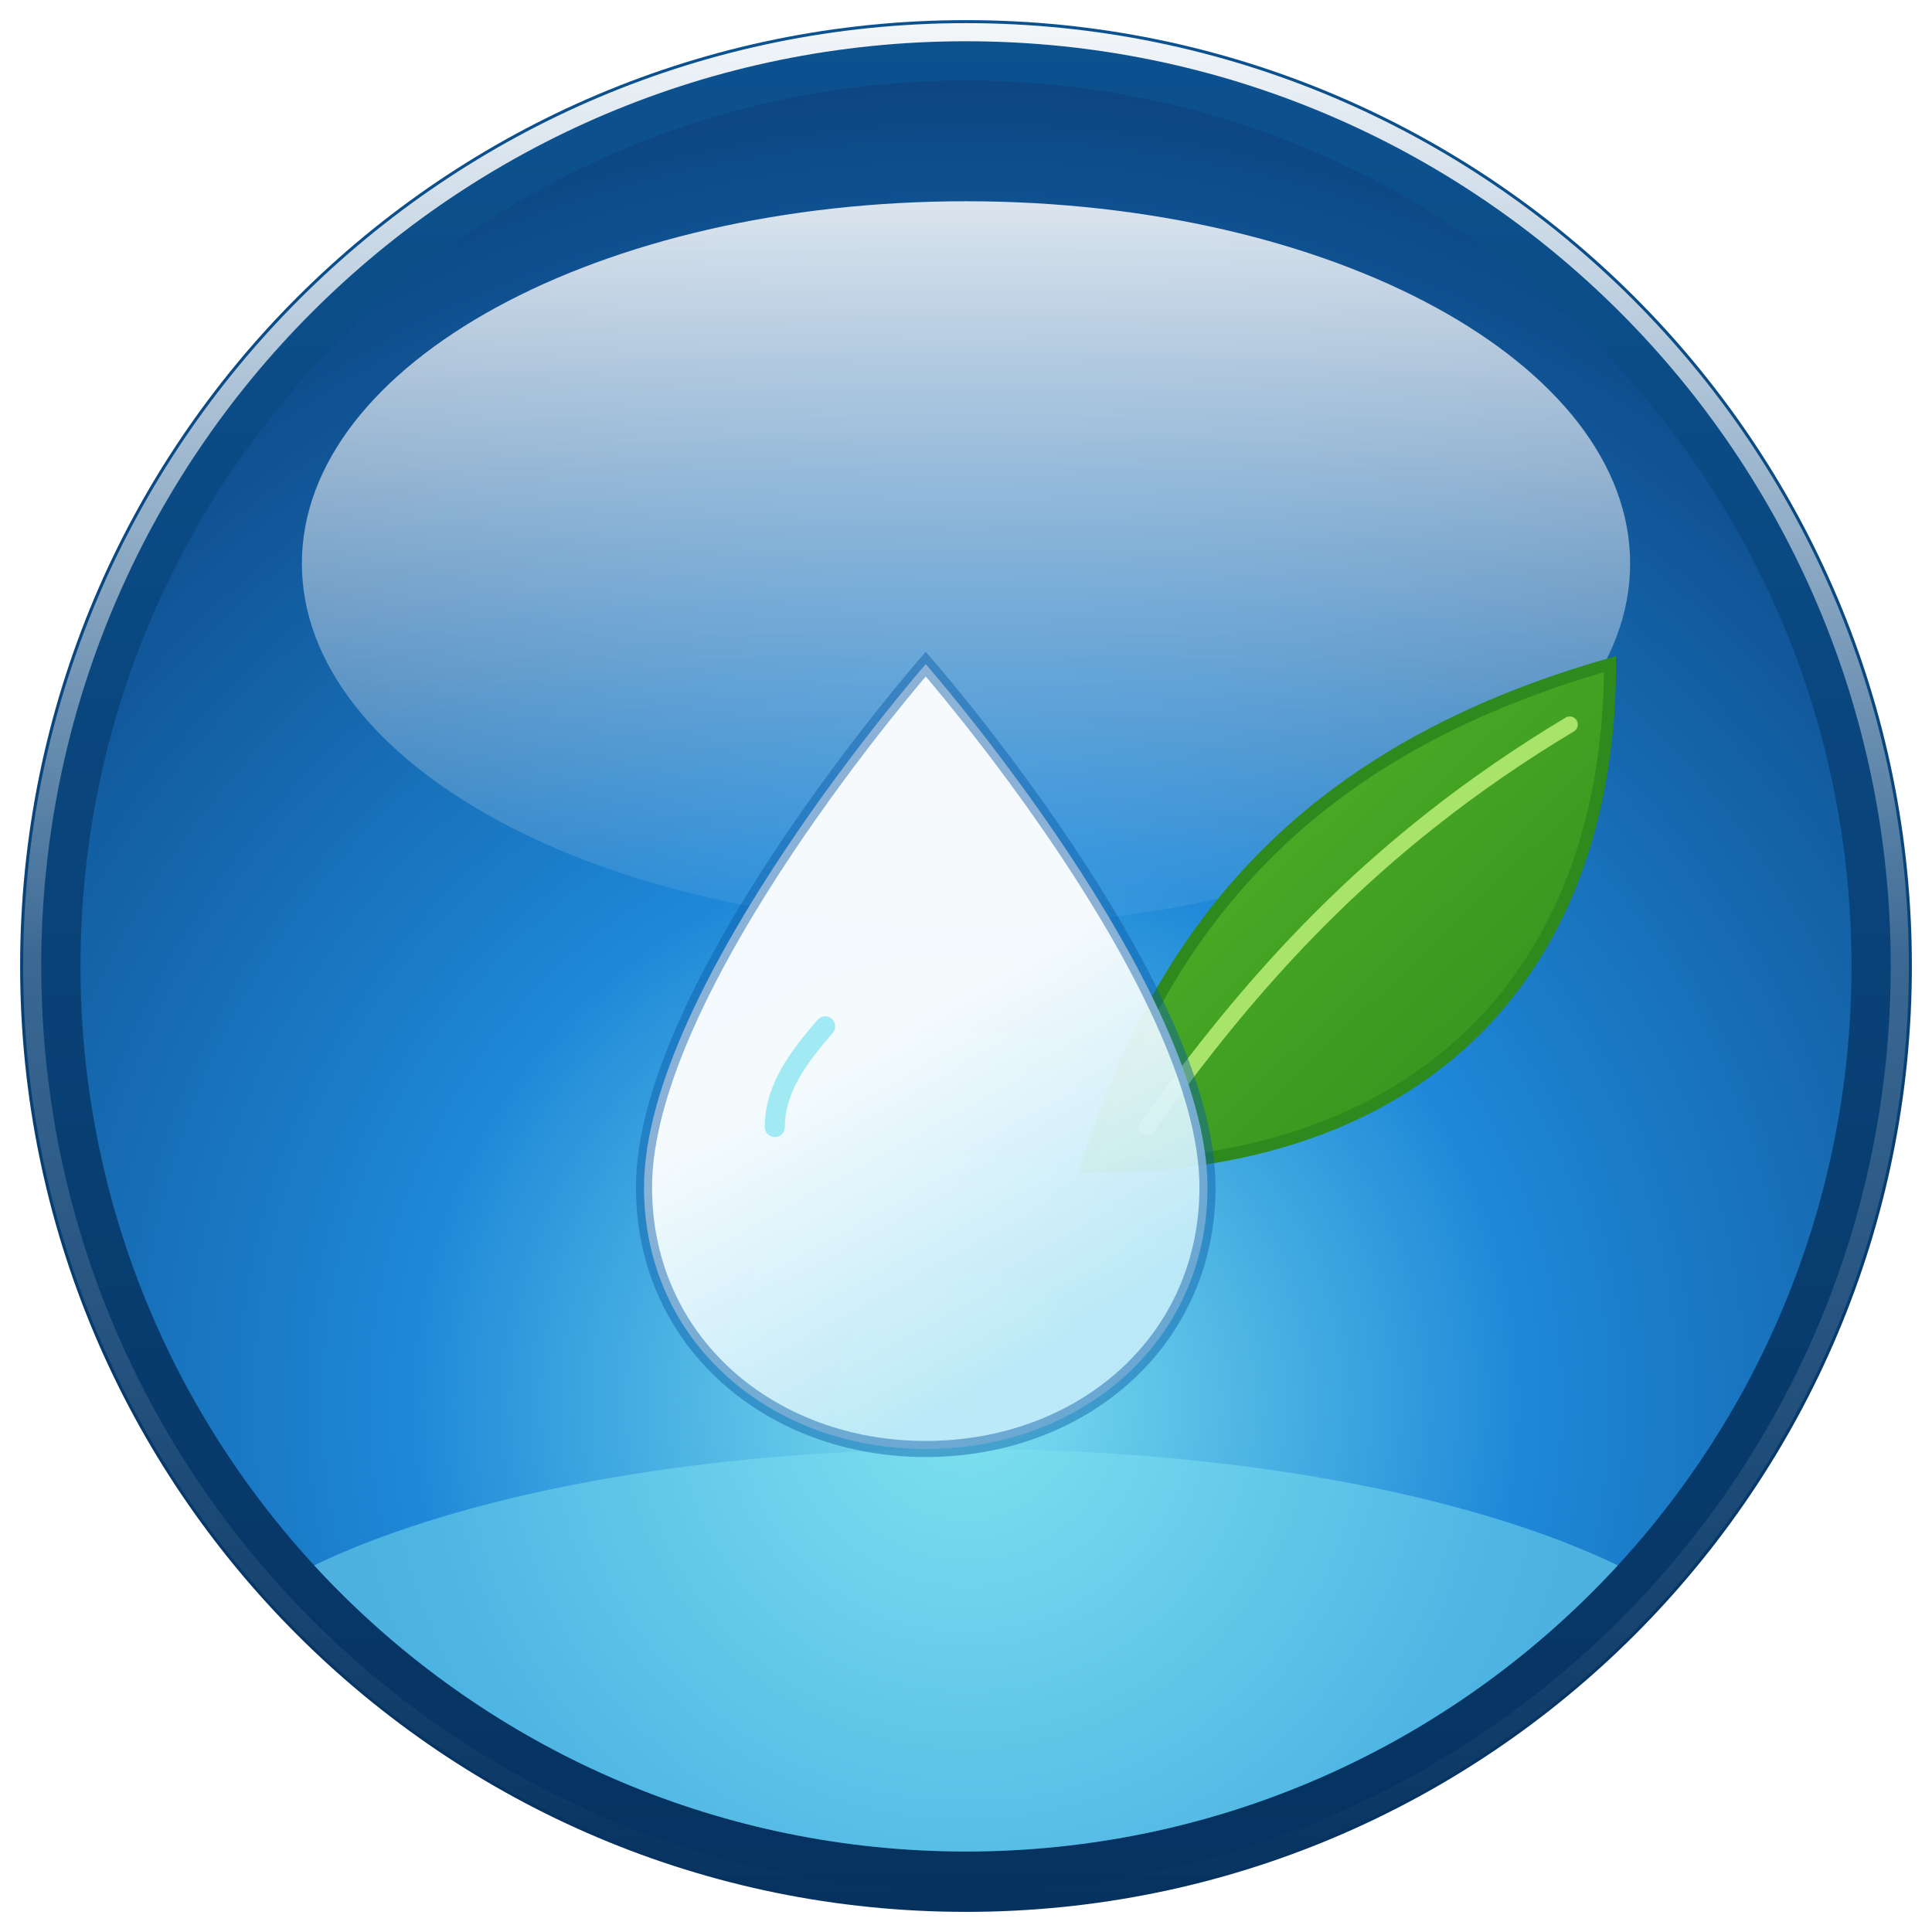
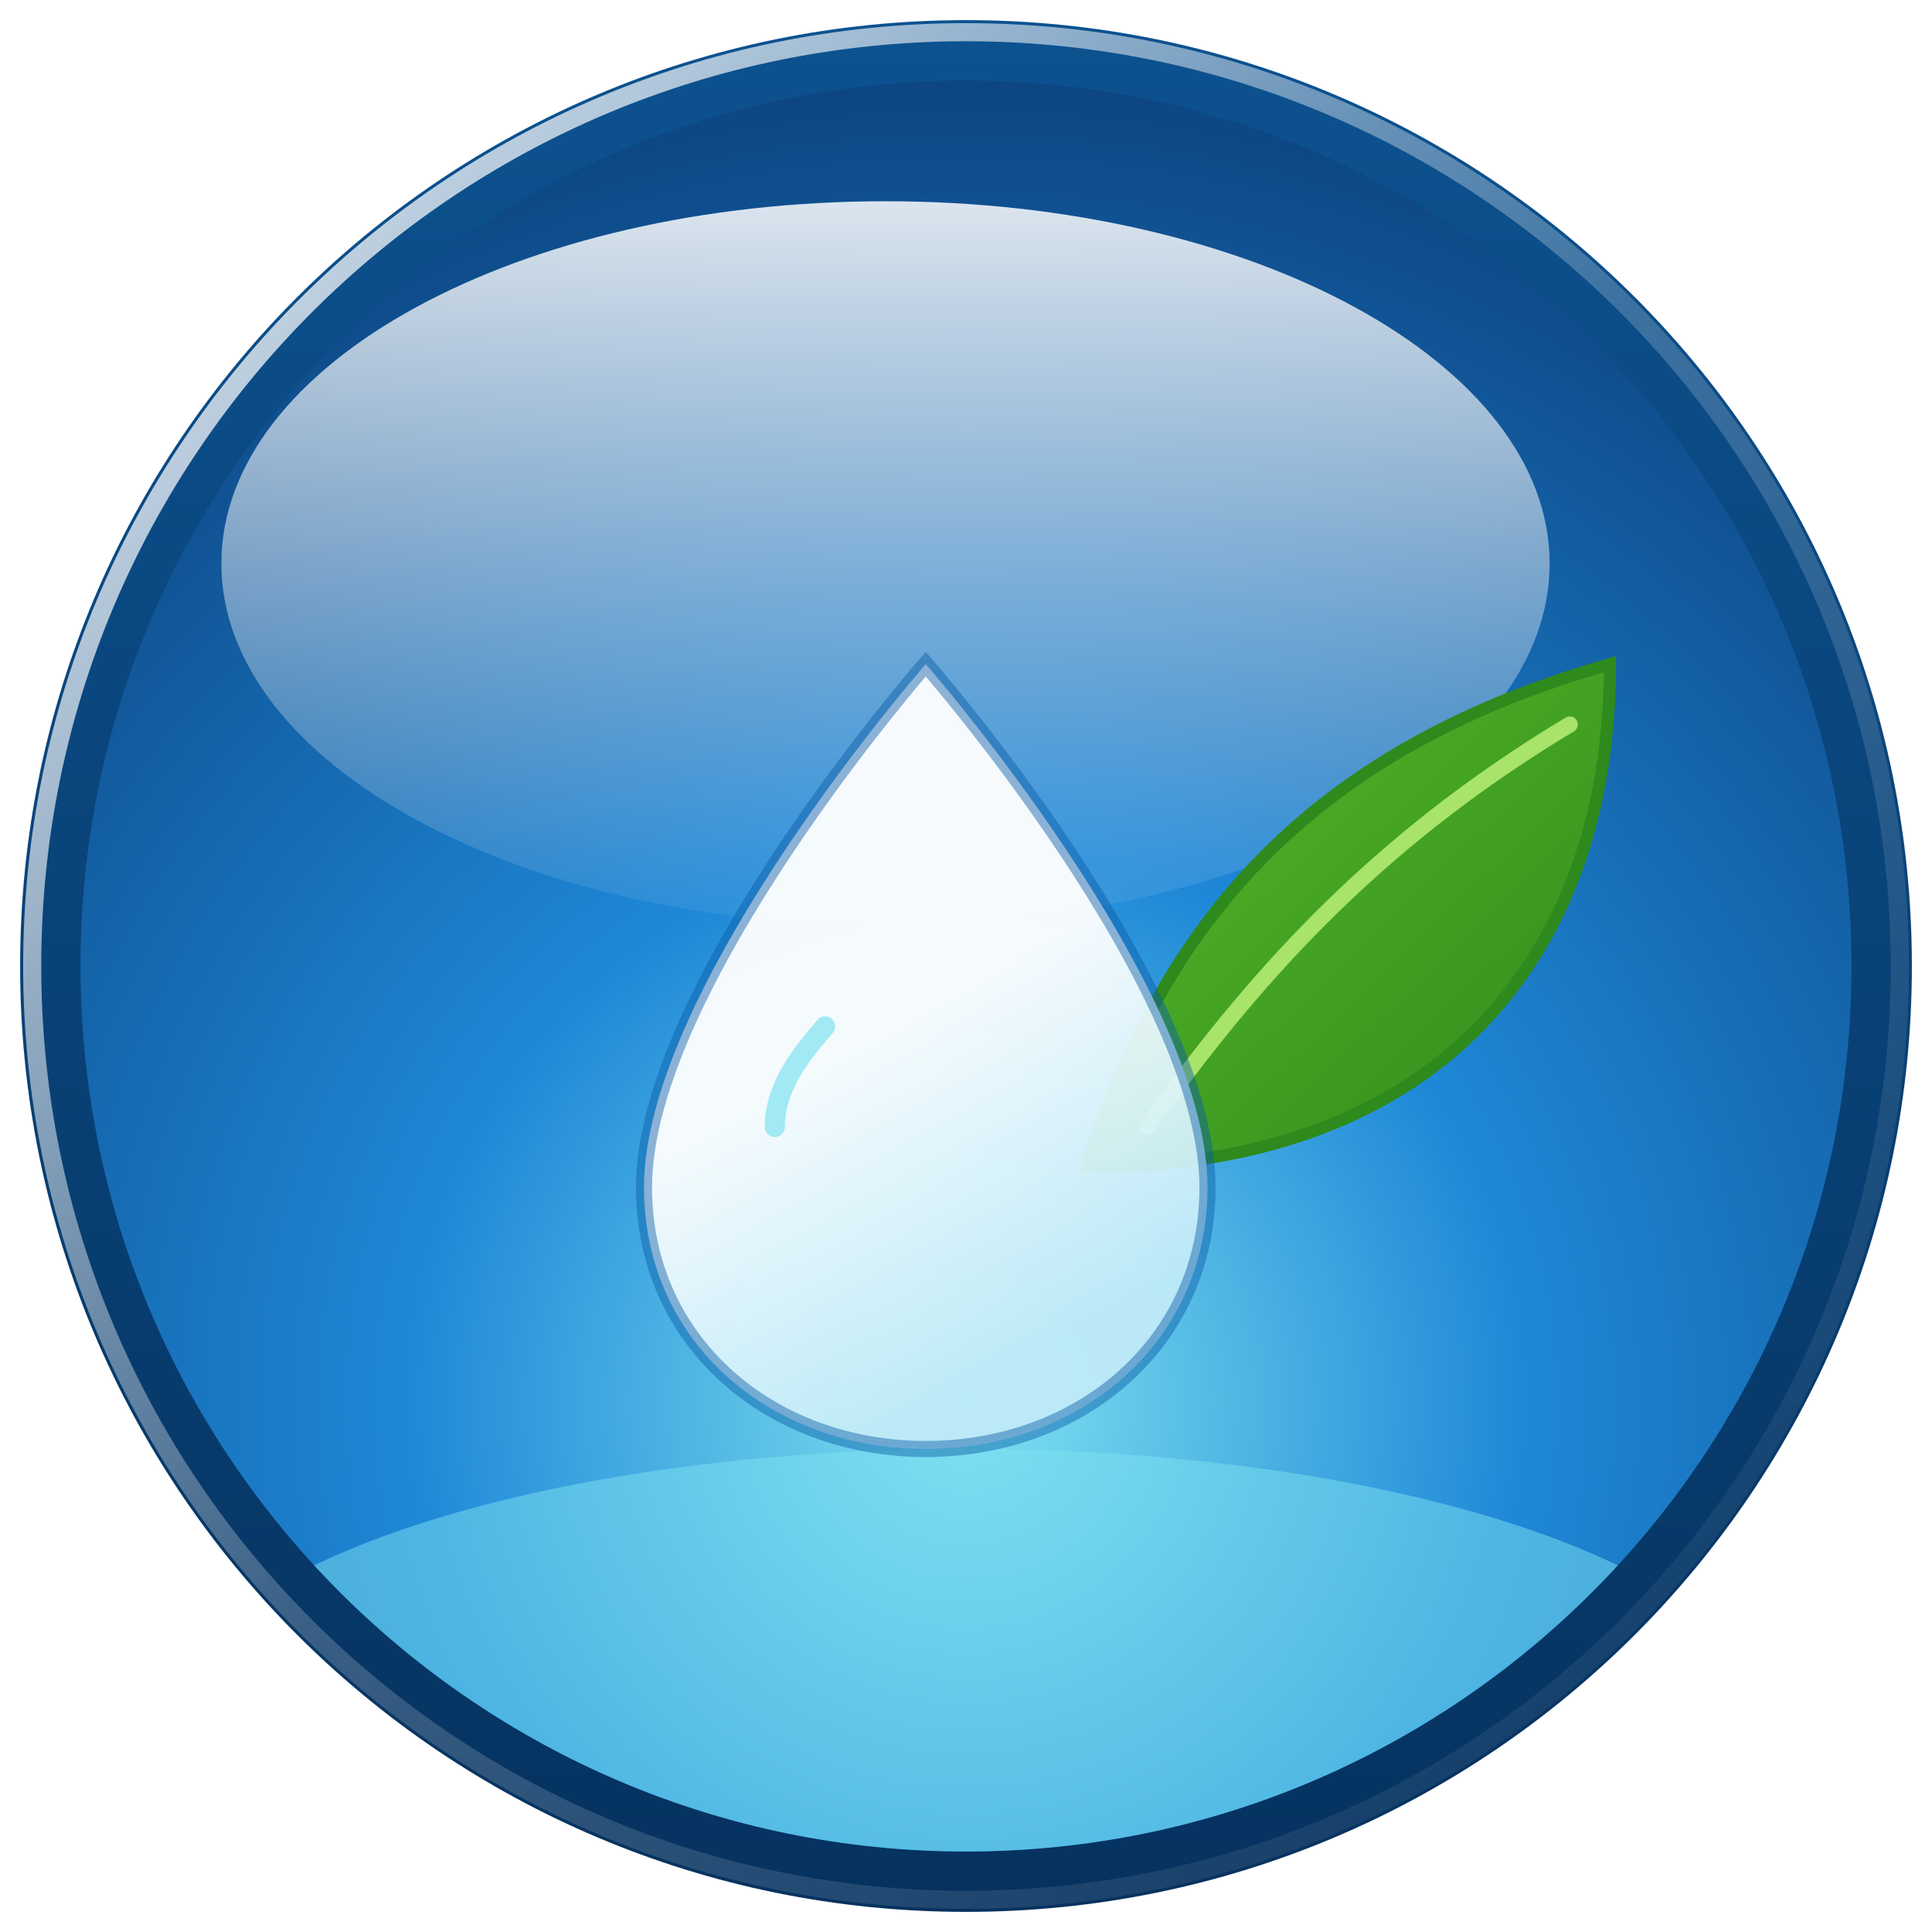
<svg xmlns="http://www.w3.org/2000/svg" viewBox="0 0 96 96">
  <defs>
    <linearGradient id="orb-ring" x1="0" y1="0" x2="0" y2="1">
      <stop offset="0" stop-color="#0c5290" />
      <stop offset="1" stop-color="#06325f" />
    </linearGradient>
-     <linearGradient id="orb-rim" x1="0" y1="0" x2="0" y2="1">
+     <linearGradient id="orb-rim" x1="0" y1="0" x2="1" y2="1">
      <stop offset="0" stop-color="#ffffff" stop-opacity=".95" />
      <stop offset=".5" stop-color="#ffffff" stop-opacity=".2" />
      <stop offset="1" stop-color="#ffffff" stop-opacity="0" />
    </linearGradient>
    <radialGradient id="orb-body" cx=".5" cy=".75" r=".8">
      <stop offset="0" stop-color="#7fe3f0" />
      <stop offset=".4" stop-color="#1e88d8" />
      <stop offset="1" stop-color="#0b3f7a" />
    </radialGradient>
    <linearGradient id="orb-gloss" x1="0" y1="0" x2="0" y2="1">
      <stop offset="0" stop-color="#ffffff" stop-opacity=".85" />
      <stop offset="1" stop-color="#ffffff" stop-opacity=".05" />
    </linearGradient>
    <linearGradient id="orb-leaf" x1="0" y1="0" x2="1" y2="1">
      <stop offset="0" stop-color="#58b92a" />
      <stop offset="1" stop-color="#2e8a1c" />
    </linearGradient>
    <linearGradient id="orb-drop" x1="0" y1="0" x2=".4" y2="1">
      <stop offset="0" stop-color="#ffffff" stop-opacity=".95" />
      <stop offset=".55" stop-color="#ffffff" stop-opacity=".95" />
      <stop offset="1" stop-color="#bfeaf7" stop-opacity=".95" />
    </linearGradient>
    <clipPath id="orb-clip">
      <circle cx="48" cy="48" r="44" />
    </clipPath>
  </defs>
  <circle cx="48" cy="48" r="47" fill="url(#orb-ring)" />
  <circle cx="48" cy="48" r="46.4" fill="none" stroke="url(#orb-rim)" stroke-width=".9" />
  <circle cx="48" cy="48" r="44" fill="url(#orb-body)" />
  <ellipse cx="48" cy="86" rx="40" ry="14" fill="#7fe3f0" fill-opacity=".5" clip-path="url(#orb-clip)" />
-   <ellipse cx="48" cy="28" rx="33" ry="18" fill="url(#orb-gloss)" />
+   <ellipse cx="44" cy="28" rx="33" ry="18" fill="url(#orb-gloss)" />
  <path d="M54 58C58 45 66 37 80 33C80 47 72 58 54 58Z" fill="url(#orb-leaf)" stroke="#2e8a1c" stroke-width=".6" />
  <path d="M57 56C62 49 68 42 78 36" fill="none" stroke="#a8e36a" stroke-width=".8" stroke-linecap="round" />
  <path d="M46 33C46 33 32 49 32 59C32 66.7 38.3 72 46 72C53.7 72 60 66.7 60 59C60 49 46 33 46 33Z" fill="url(#orb-drop)" stroke="#0b5ca8" stroke-opacity=".45" stroke-width=".8" />
  <path d="M38.5 56C38.5 54 39.8 52.4 41 51" fill="none" stroke="#7fe3f0" stroke-width="1" stroke-linecap="round" opacity=".7" />
</svg>
